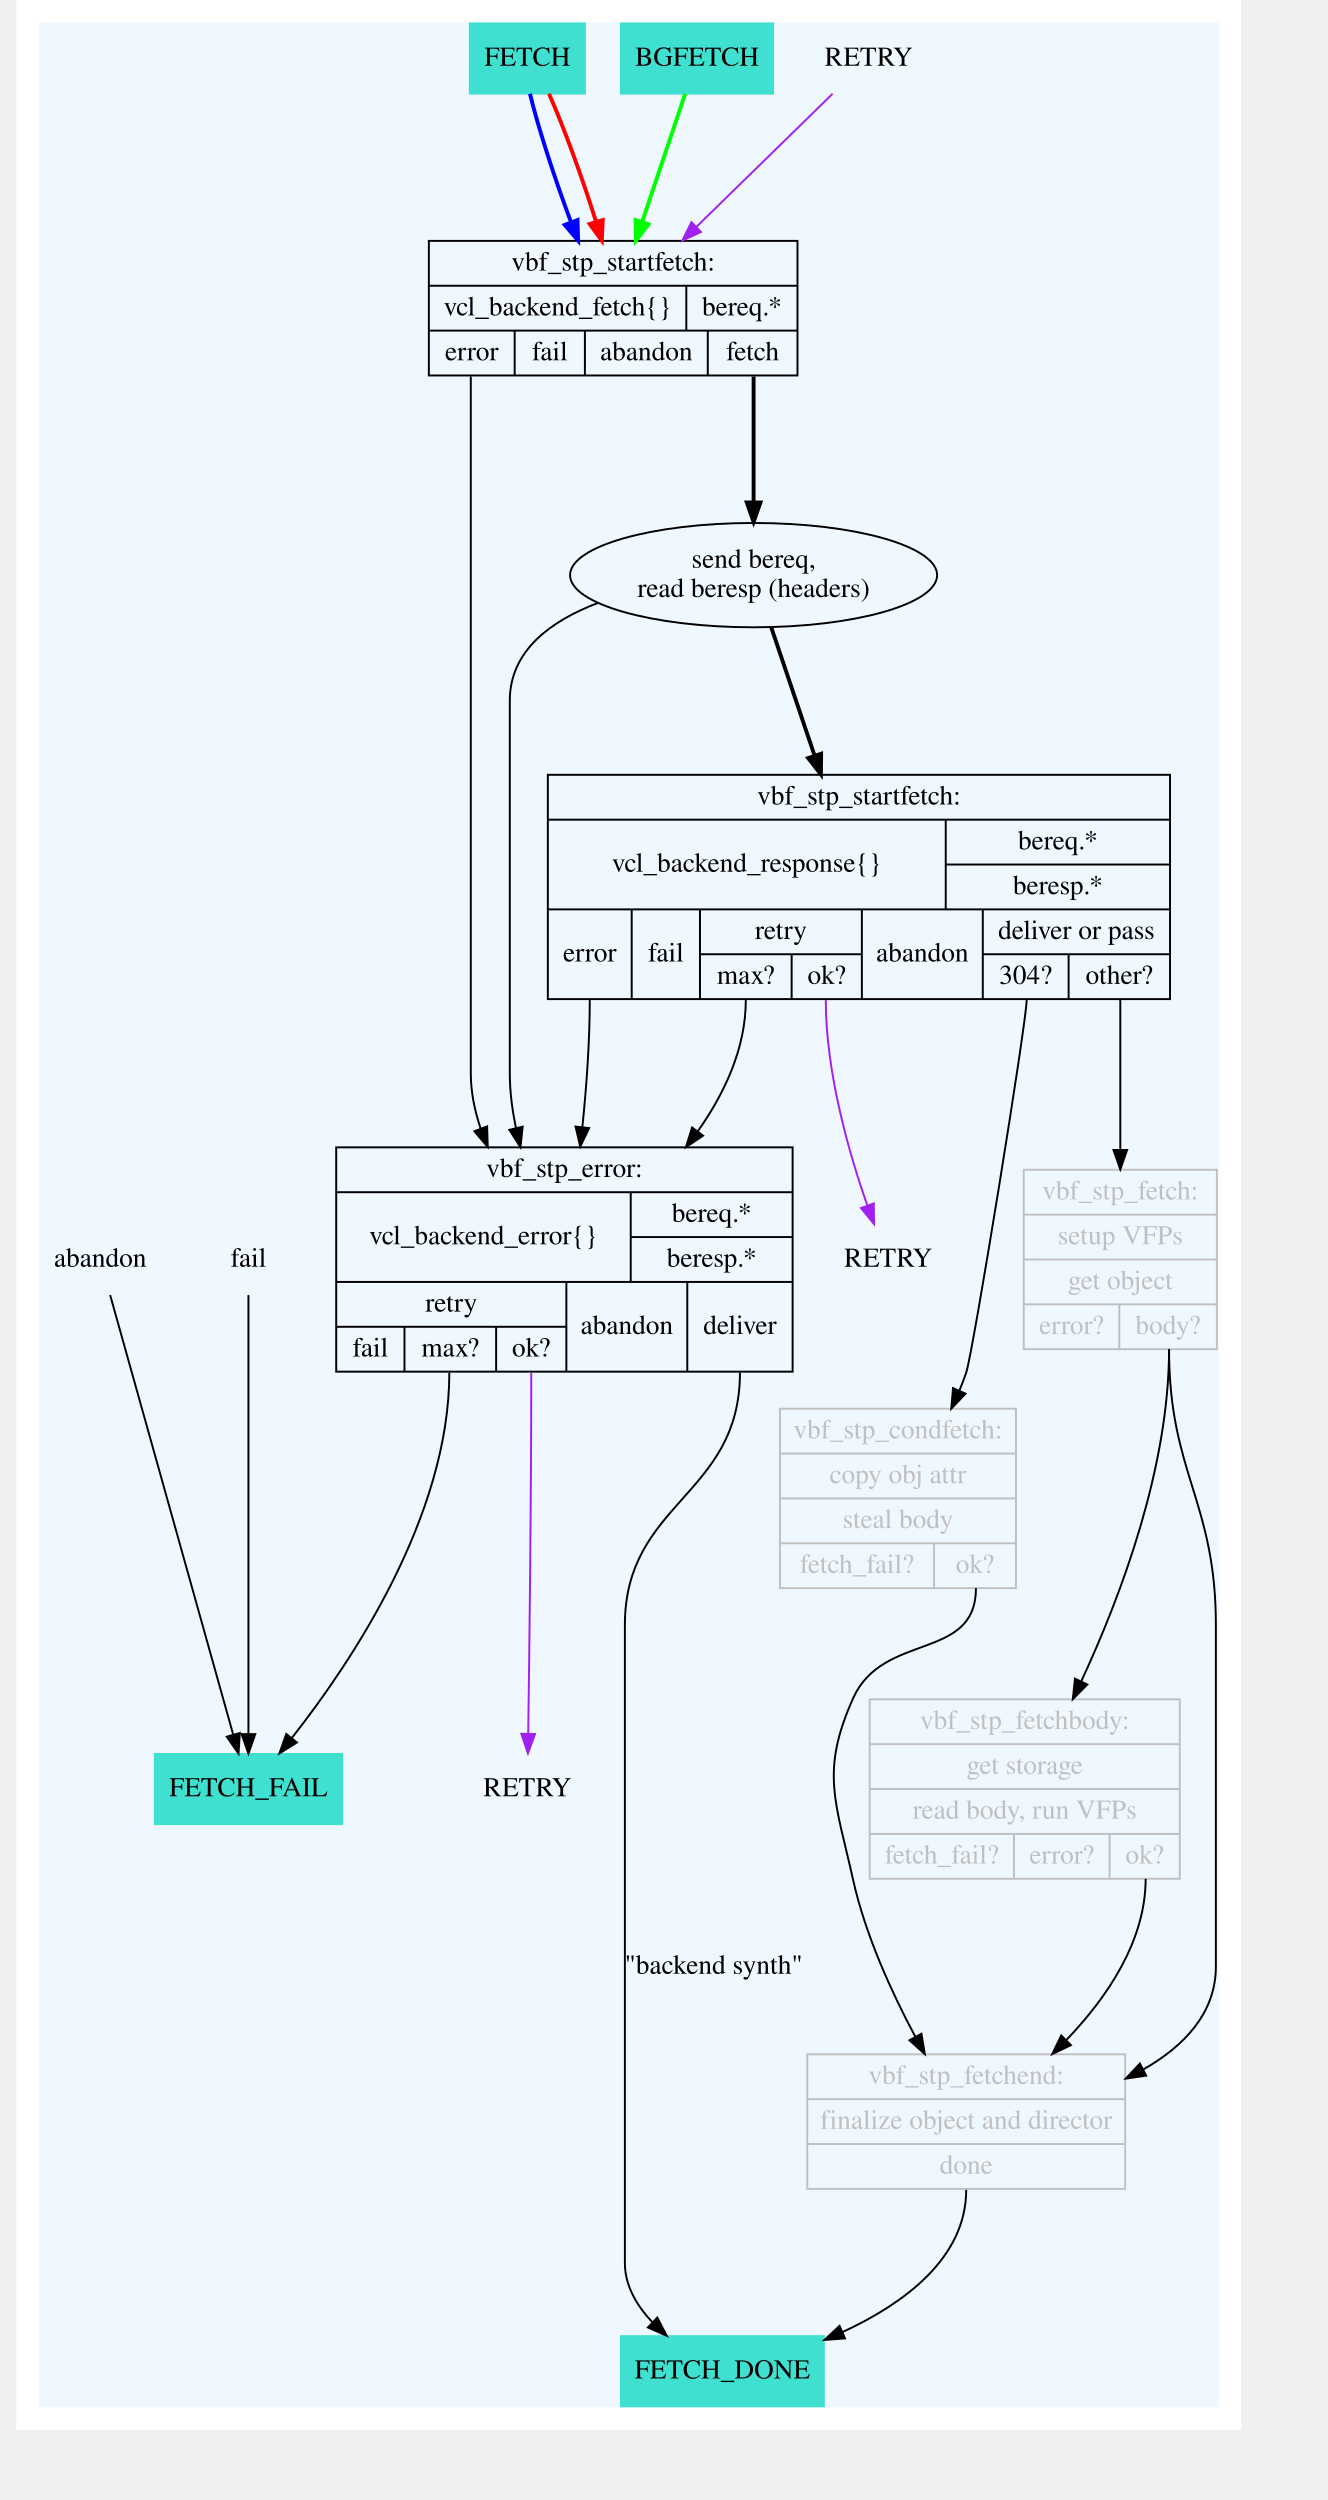
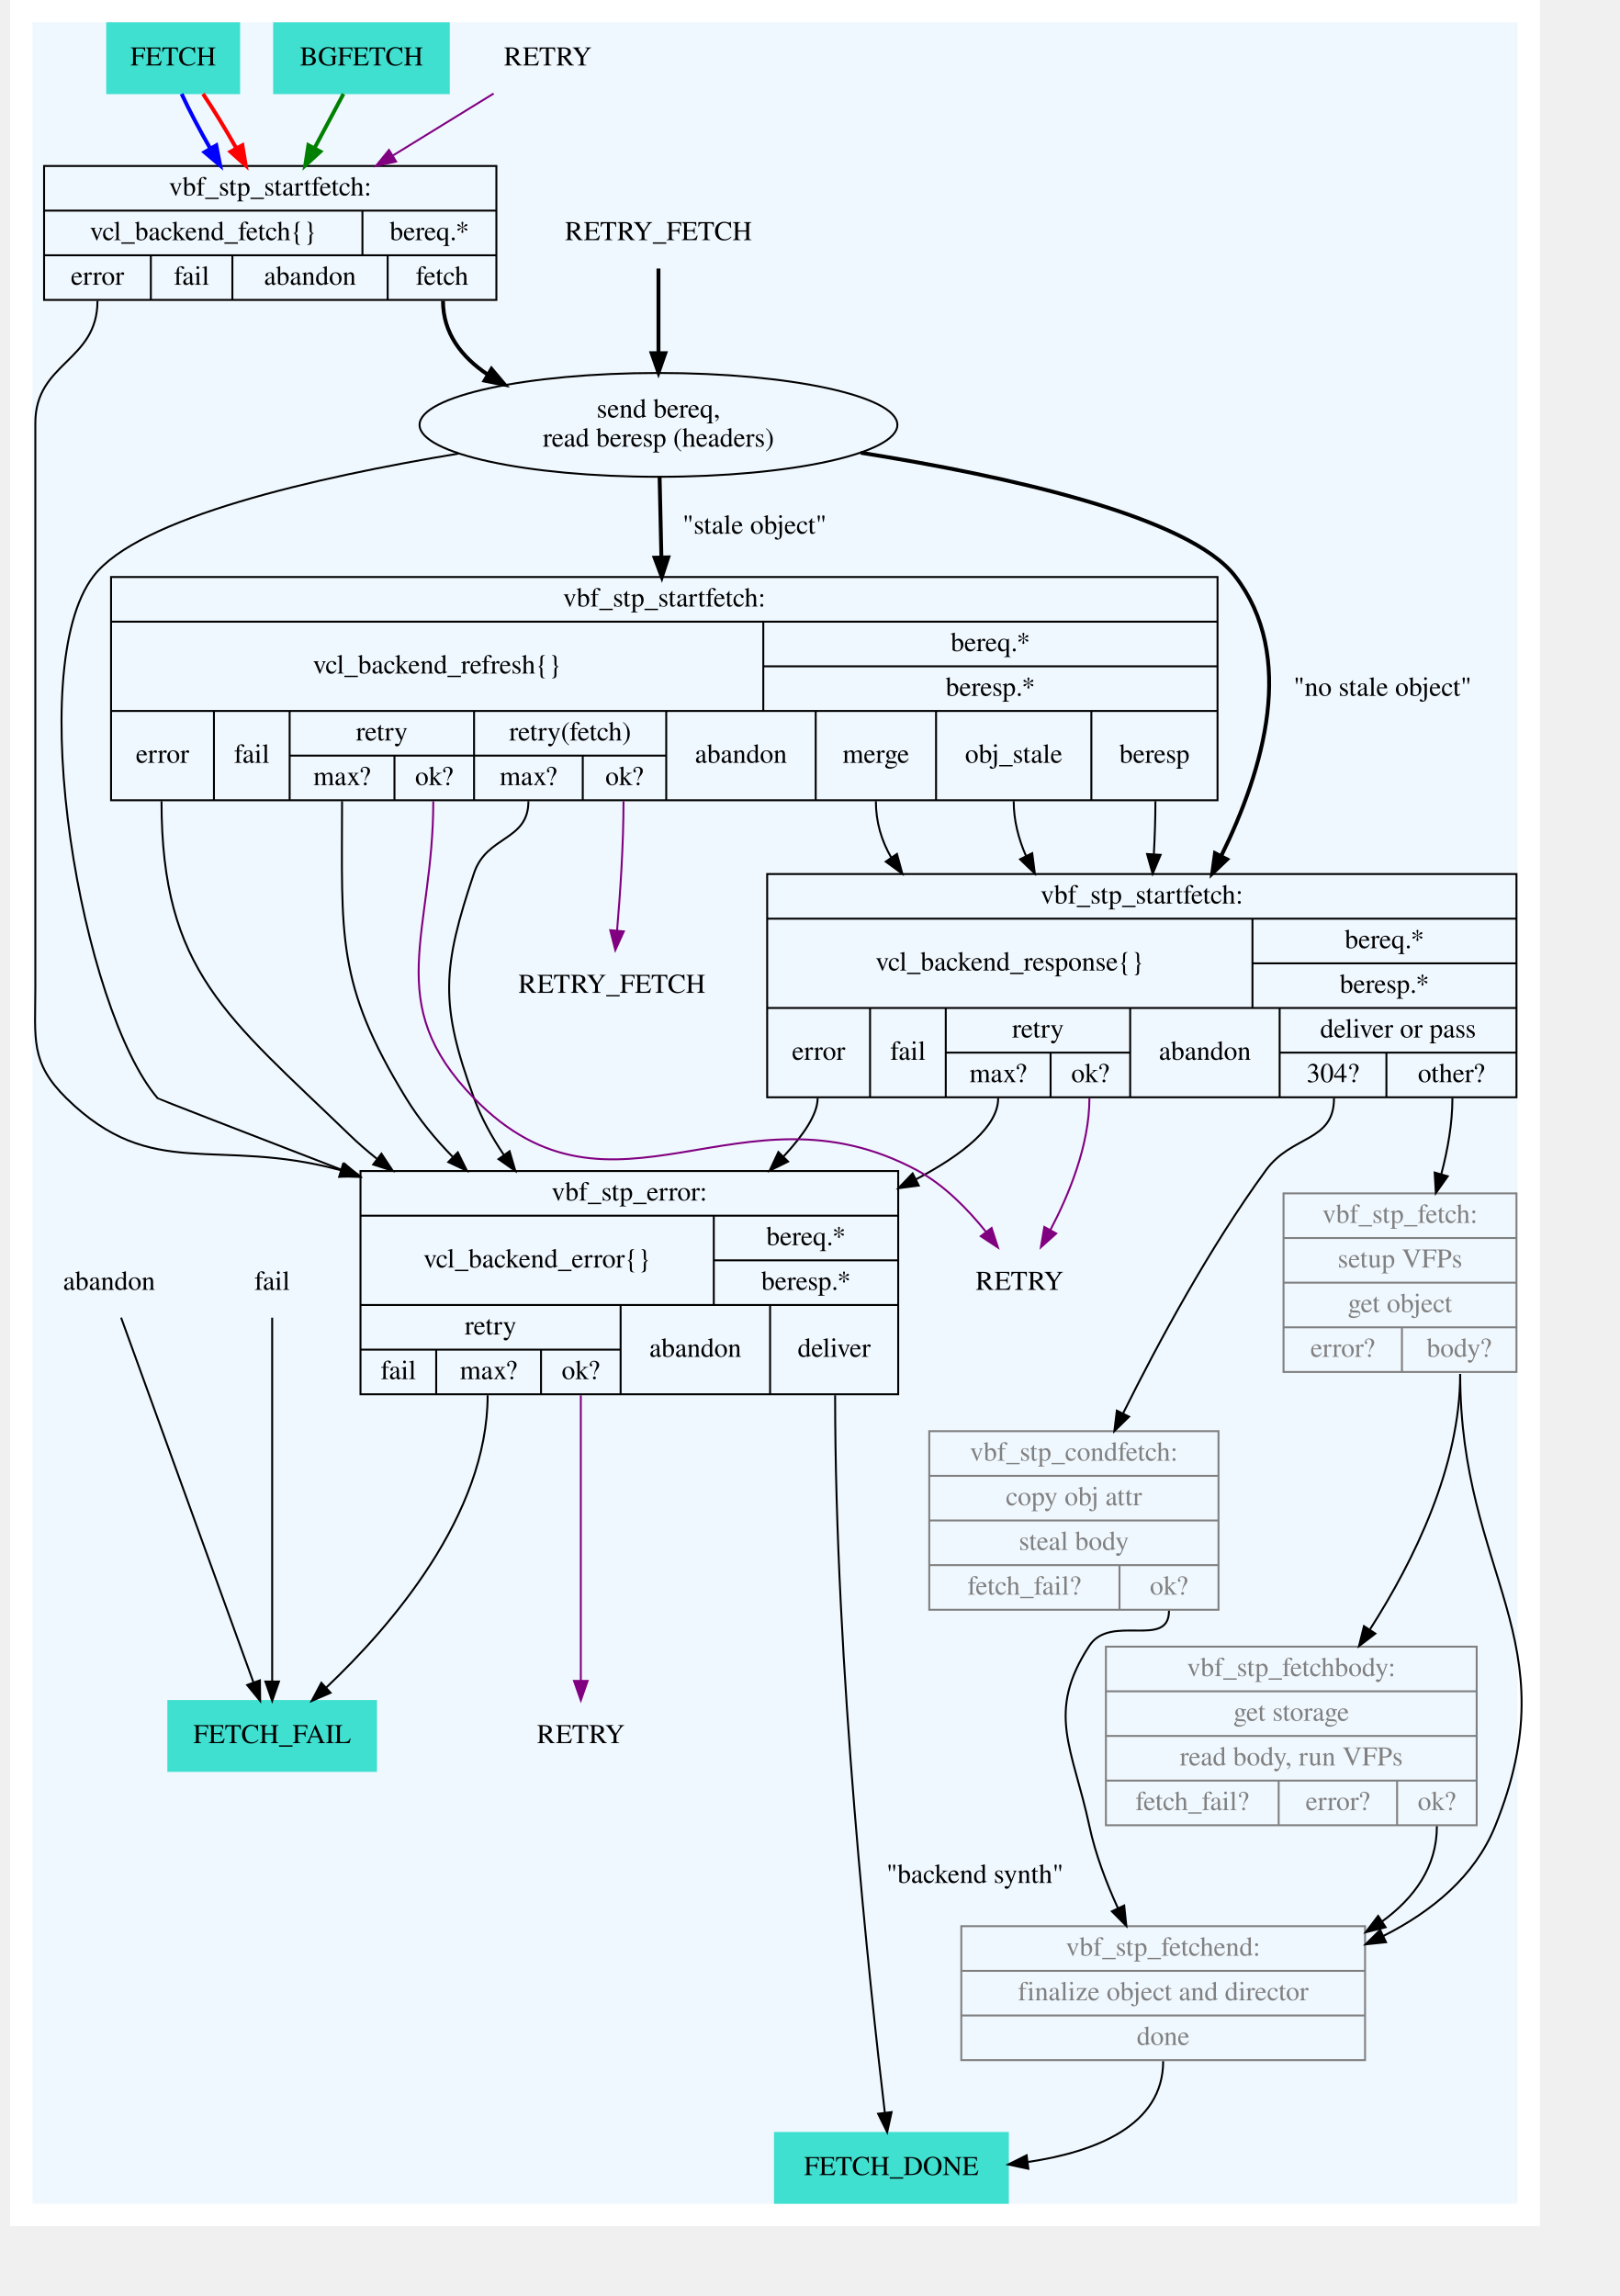
- <svg xmlns="http://www.w3.org/2000/svg" width="700pt" height="1318pt" viewBox="36.00 36.00 664.00 1281.74">
-   <g id="graph0" class="graph" transform="scale(1 1) rotate(0) translate(40 1277.74)">
-     <polygon fill="#ffffff" stroke="transparent" points="-4,4 -4,-1241.74 624,-1241.74 624,4 -4,4" />
+ <svg xmlns="http://www.w3.org/2000/svg" width="860pt" height="1219pt" viewBox="36.00 36.00 824.00 1182.74">
+   <g id="graph0" class="graph" transform="scale(1 1) rotate(0) translate(40 1178.74)">
+     <polygon fill="white" stroke="transparent" points="-4,4 -4,-1142.74 784,-1142.74 784,4 -4,4" />
    <g id="clust1" class="cluster">
-       <polygon fill="#f0f8ff" stroke="#f0f8ff" points="8,-8 8,-1229.74 612,-1229.74 612,-8 8,-8" />
+       <polygon fill="aliceblue" stroke="aliceblue" points="8,-8 8,-1130.74 772,-1130.74 772,-8 8,-8" />
    </g>
    <g id="node1" class="node">
-       <text text-anchor="middle" x="433" y="-1208.04" font-family="Times,serif" font-size="14.00" fill="#000000">RETRY</text>
+       <text text-anchor="middle" x="273" y="-1109.04" font-family="Times,serif" font-size="14.00">RETRY</text>
    </g>
    <g id="node4" class="node">
-       <polygon fill="none" stroke="#000000" points="207.5,-1049.24 207.5,-1118.24 396.5,-1118.24 396.5,-1049.24 207.5,-1049.24" />
-       <text text-anchor="middle" x="302" y="-1103.04" font-family="Times,serif" font-size="14.00" fill="#000000">vbf_stp_startfetch:</text>
-       <polyline fill="none" stroke="#000000" points="207.5,-1095.24 396.5,-1095.24 " />
-       <text text-anchor="middle" x="273.5" y="-1080.04" font-family="Times,serif" font-size="14.00" fill="#000000">vcl_backend_fetch{}</text>
-       <polyline fill="none" stroke="#000000" points="339.5,-1072.24 339.5,-1095.24 " />
-       <text text-anchor="middle" x="368" y="-1080.04" font-family="Times,serif" font-size="14.00" fill="#000000">bereq.*</text>
-       <polyline fill="none" stroke="#000000" points="207.5,-1072.24 396.5,-1072.24 " />
-       <text text-anchor="middle" x="229.5" y="-1057.04" font-family="Times,serif" font-size="14.00" fill="#000000">error</text>
-       <polyline fill="none" stroke="#000000" points="251.5,-1049.24 251.5,-1072.24 " />
-       <text text-anchor="middle" x="269.5" y="-1057.04" font-family="Times,serif" font-size="14.00" fill="#000000">fail</text>
-       <polyline fill="none" stroke="#000000" points="287.5,-1049.24 287.5,-1072.24 " />
-       <text text-anchor="middle" x="319" y="-1057.04" font-family="Times,serif" font-size="14.00" fill="#000000">abandon</text>
-       <polyline fill="none" stroke="#000000" points="350.5,-1049.24 350.5,-1072.24 " />
-       <text text-anchor="middle" x="373.5" y="-1057.04" font-family="Times,serif" font-size="14.00" fill="#000000">fetch</text>
+       <polygon fill="none" stroke="black" points="13.5,-988.24 13.5,-1057.24 246.5,-1057.24 246.5,-988.24 13.5,-988.24" />
+       <text text-anchor="middle" x="130" y="-1042.04" font-family="Times,serif" font-size="14.00">vbf_stp_startfetch:</text>
+       <polyline fill="none" stroke="black" points="13.5,-1034.24 246.5,-1034.24 " />
+       <text text-anchor="middle" x="95.5" y="-1019.04" font-family="Times,serif" font-size="14.00">vcl_backend_fetch{}</text>
+       <polyline fill="none" stroke="black" points="177.5,-1011.24 177.5,-1034.24 " />
+       <text text-anchor="middle" x="212" y="-1019.04" font-family="Times,serif" font-size="14.00">bereq.*</text>
+       <polyline fill="none" stroke="black" points="13.5,-1011.24 246.5,-1011.24 " />
+       <text text-anchor="middle" x="41" y="-996.04" font-family="Times,serif" font-size="14.00">error</text>
+       <polyline fill="none" stroke="black" points="68.5,-988.24 68.5,-1011.24 " />
+       <text text-anchor="middle" x="89.5" y="-996.04" font-family="Times,serif" font-size="14.00">fail</text>
+       <polyline fill="none" stroke="black" points="110.5,-988.24 110.5,-1011.24 " />
+       <text text-anchor="middle" x="150.5" y="-996.04" font-family="Times,serif" font-size="14.00">abandon</text>
+       <polyline fill="none" stroke="black" points="190.5,-988.24 190.5,-1011.24 " />
+       <text text-anchor="middle" x="218.5" y="-996.04" font-family="Times,serif" font-size="14.00">fetch</text>
    </g>
    <g id="edge4" class="edge">
-       <path fill="none" stroke="#a020f0" d="M414.509,-1193.672C396.421,-1175.998 368.223,-1148.447 344.583,-1125.348" />
-       <polygon fill="#a020f0" stroke="#a020f0" points="347.008,-1122.824 337.409,-1118.339 342.116,-1127.831 347.008,-1122.824" />
+       <path fill="none" stroke="purple" d="M245.09,-1094.56C230.28,-1085.45 211.44,-1073.86 193.31,-1062.7" />
+       <polygon fill="purple" stroke="purple" points="194.84,-1059.53 184.49,-1057.27 191.17,-1065.49 194.84,-1059.53" />
    </g>
    <g id="node2" class="node">
-       <polygon fill="#40e0d0" stroke="#40e0d0" points="384,-1229.74 306,-1229.74 306,-1193.74 384,-1193.74 384,-1229.74" />
-       <text text-anchor="middle" x="345" y="-1208.04" font-family="Times,serif" font-size="14.00" fill="#000000">BGFETCH</text>
+       <polygon fill="turquoise" stroke="turquoise" points="222,-1130.74 132,-1130.74 132,-1094.74 222,-1094.74 222,-1130.74" />
+       <text text-anchor="middle" x="177" y="-1109.04" font-family="Times,serif" font-size="14.00">BGFETCH</text>
    </g>
    <g id="edge1" class="edge">
-       <path fill="none" stroke="#00ff00" stroke-width="2" d="M338.93,-1193.672C333.223,-1176.684 324.451,-1150.57 316.887,-1128.056" />
-       <polygon fill="#00ff00" stroke="#00ff00" stroke-width="2" points="320.125,-1126.703 313.623,-1118.339 313.49,-1128.933 320.125,-1126.703" />
+       <path fill="none" stroke="green" stroke-width="2" d="M167.71,-1094.35C163.41,-1086.3 158.09,-1076.34 152.82,-1066.47" />
+       <polygon fill="green" stroke="green" stroke-width="2" points="155.82,-1064.65 148.02,-1057.48 149.65,-1067.95 155.82,-1064.65" />
    </g>
    <g id="node3" class="node">
-       <polygon fill="#40e0d0" stroke="#40e0d0" points="287.5,-1229.74 228.5,-1229.74 228.5,-1193.74 287.5,-1193.74 287.5,-1229.74" />
-       <text text-anchor="middle" x="258" y="-1208.04" font-family="Times,serif" font-size="14.00" fill="#000000">FETCH</text>
+       <polygon fill="turquoise" stroke="turquoise" points="114,-1130.74 46,-1130.74 46,-1094.74 114,-1094.74 114,-1130.74" />
+       <text text-anchor="middle" x="80" y="-1109.04" font-family="Times,serif" font-size="14.00">FETCH</text>
    </g>
    <g id="edge2" class="edge">
-       <path fill="none" stroke="#0000ff" stroke-width="2" d="M259.338,-1193.672C263.451,-1176.608 271.957,-1150.335 280.422,-1127.753" />
-       <polygon fill="#0000ff" stroke="#0000ff" stroke-width="2" points="283.72,-1128.929 284.034,-1118.339 277.184,-1126.421 283.72,-1128.929" />
+       <path fill="none" stroke="blue" stroke-width="2" d="M84.37,-1094.35C88.12,-1086.22 93.43,-1076.14 99.15,-1066.17" />
+       <polygon fill="blue" stroke="blue" stroke-width="2" points="102.2,-1067.88 104.24,-1057.48 96.16,-1064.34 102.2,-1067.88" />
    </g>
    <g id="edge3" class="edge">
-       <path fill="none" stroke="#ff0000" stroke-width="2" d="M269.084,-1193.672C276.668,-1176.684 286.174,-1150.57 293.224,-1128.056" />
-       <polygon fill="#ff0000" stroke="#ff0000" stroke-width="2" points="296.618,-1128.924 296.179,-1118.339 289.921,-1126.888 296.618,-1128.924" />
+       <path fill="none" stroke="red" stroke-width="2" d="M95.38,-1094.35C100.83,-1086.3 106.9,-1076.34 112.47,-1066.47" />
+       <polygon fill="red" stroke="red" stroke-width="2" points="115.66,-1067.93 117.41,-1057.48 109.53,-1064.56 115.66,-1067.93" />
    </g>
    <g id="node5" class="node">
-       <polygon fill="none" stroke="#000000" points="160,-538.5 160,-653.5 394,-653.5 394,-538.5 160,-538.5" />
-       <text text-anchor="middle" x="277" y="-638.3" font-family="Times,serif" font-size="14.00" fill="#000000">vbf_stp_error:</text>
-       <polyline fill="none" stroke="#000000" points="160,-630.5 394,-630.5 " />
-       <text text-anchor="middle" x="235.5" y="-603.8" font-family="Times,serif" font-size="14.00" fill="#000000">vcl_backend_error{}</text>
-       <polyline fill="none" stroke="#000000" points="311,-584.5 311,-630.5 " />
-       <text text-anchor="middle" x="352.5" y="-615.3" font-family="Times,serif" font-size="14.00" fill="#000000">bereq.*</text>
-       <polyline fill="none" stroke="#000000" points="311,-607.5 394,-607.5 " />
-       <text text-anchor="middle" x="352.5" y="-592.3" font-family="Times,serif" font-size="14.00" fill="#000000">beresp.*</text>
-       <polyline fill="none" stroke="#000000" points="160,-584.5 394,-584.5 " />
-       <text text-anchor="middle" x="219" y="-569.3" font-family="Times,serif" font-size="14.00" fill="#000000">retry</text>
-       <polyline fill="none" stroke="#000000" points="160,-561.5 278,-561.5 " />
-       <text text-anchor="middle" x="177.5" y="-546.3" font-family="Times,serif" font-size="14.00" fill="#000000">fail</text>
-       <polyline fill="none" stroke="#000000" points="195,-538.5 195,-561.5 " />
-       <text text-anchor="middle" x="218.5" y="-546.3" font-family="Times,serif" font-size="14.00" fill="#000000">max?</text>
-       <polyline fill="none" stroke="#000000" points="242,-538.5 242,-561.5 " />
-       <text text-anchor="middle" x="260" y="-546.3" font-family="Times,serif" font-size="14.00" fill="#000000">ok?</text>
-       <polyline fill="none" stroke="#000000" points="278,-538.5 278,-584.5 " />
-       <text text-anchor="middle" x="309" y="-557.8" font-family="Times,serif" font-size="14.00" fill="#000000">abandon</text>
-       <polyline fill="none" stroke="#000000" points="340,-538.5 340,-584.5 " />
-       <text text-anchor="middle" x="367" y="-557.8" font-family="Times,serif" font-size="14.00" fill="#000000">deliver</text>
+       <polygon fill="none" stroke="black" points="176.5,-424.5 176.5,-539.5 453.5,-539.5 453.5,-424.5 176.5,-424.5" />
+       <text text-anchor="middle" x="315" y="-524.3" font-family="Times,serif" font-size="14.00">vbf_stp_error:</text>
+       <polyline fill="none" stroke="black" points="176.5,-516.5 453.5,-516.5 " />
+       <text text-anchor="middle" x="267.5" y="-489.8" font-family="Times,serif" font-size="14.00">vcl_backend_error{}</text>
+       <polyline fill="none" stroke="black" points="358.5,-470.5 358.5,-516.5 " />
+       <text text-anchor="middle" x="406" y="-501.3" font-family="Times,serif" font-size="14.00">bereq.*</text>
+       <polyline fill="none" stroke="black" points="358.5,-493.5 453.5,-493.5 " />
+       <text text-anchor="middle" x="406" y="-478.3" font-family="Times,serif" font-size="14.00">beresp.*</text>
+       <polyline fill="none" stroke="black" points="176.5,-470.5 453.5,-470.5 " />
+       <text text-anchor="middle" x="243.5" y="-455.3" font-family="Times,serif" font-size="14.00">retry</text>
+       <polyline fill="none" stroke="black" points="176.5,-447.5 310.5,-447.5 " />
+       <text text-anchor="middle" x="196" y="-432.3" font-family="Times,serif" font-size="14.00">fail</text>
+       <polyline fill="none" stroke="black" points="215.5,-424.5 215.5,-447.5 " />
+       <text text-anchor="middle" x="242.5" y="-432.3" font-family="Times,serif" font-size="14.00">max?</text>
+       <polyline fill="none" stroke="black" points="269.5,-424.5 269.5,-447.5 " />
+       <text text-anchor="middle" x="290" y="-432.3" font-family="Times,serif" font-size="14.00">ok?</text>
+       <polyline fill="none" stroke="black" points="310.5,-424.5 310.5,-470.5 " />
+       <text text-anchor="middle" x="349" y="-443.8" font-family="Times,serif" font-size="14.00">abandon</text>
+       <polyline fill="none" stroke="black" points="387.5,-424.5 387.5,-470.5 " />
+       <text text-anchor="middle" x="420.5" y="-443.8" font-family="Times,serif" font-size="14.00">deliver</text>
    </g>
    <g id="edge5" class="edge">
-       <path fill="none" stroke="#000000" d="M229,-1048.74C229,-1032.073 229,-1027.907 229,-1011.24 229,-1011.24 229,-1011.24 229,-691.5 229,-681.928 230.949,-672.337 234.061,-663.122" />
-       <polygon fill="#000000" stroke="#000000" points="237.372,-664.262 237.692,-653.672 230.838,-661.751 237.372,-664.262" />
+       <path fill="none" stroke="black" d="M41,-987.74C41,-956.39 9,-956.22 9,-924.87 9,-924.87 9,-924.87 9,-634 9,-607.69 6.22,-595.43 25,-577 69.37,-533.46 101.76,-557.45 166.35,-539.91" />
+       <polygon fill="black" stroke="black" points="167.53,-543.21 176.12,-537.01 165.54,-536.5 167.53,-543.21" />
    </g>
    <g id="node6" class="node">
-       <ellipse fill="none" stroke="#000000" cx="374" cy="-946.87" rx="94.09" ry="26.741" />
-       <text text-anchor="middle" x="374" y="-950.67" font-family="Times,serif" font-size="14.00" fill="#000000">send bereq,</text>
-       <text text-anchor="middle" x="374" y="-935.67" font-family="Times,serif" font-size="14.00" fill="#000000">read beresp (headers)</text>
+       <ellipse fill="none" stroke="black" cx="330" cy="-923.87" rx="123.07" ry="26.74" />
+       <text text-anchor="middle" x="330" y="-927.67" font-family="Times,serif" font-size="14.00">send bereq,</text>
+       <text text-anchor="middle" x="330" y="-912.67" font-family="Times,serif" font-size="14.00">read beresp (headers)</text>
    </g>
    <g id="edge6" class="edge">
-       <path fill="none" stroke="#000000" stroke-width="2" d="M374,-1048.74C374,-1027.401 374,-1003.548 374,-984.29" />
-       <polygon fill="#000000" stroke="#000000" stroke-width="2" points="377.5,-984.11 374,-974.11 370.5,-984.11 377.5,-984.11" />
+       <path fill="none" stroke="black" stroke-width="2" d="M219,-987.74C219,-971.14 228.51,-958.87 241.97,-949.82" />
+       <polygon fill="black" stroke="black" stroke-width="2" points="243.98,-952.7 250.81,-944.59 240.42,-946.67 243.98,-952.7" />
+     </g>
+     <g id="node16" class="node">
+       <polygon fill="turquoise" stroke="turquoise" points="510,-44 390,-44 390,-8 510,-8 510,-44" />
+       <text text-anchor="middle" x="450" y="-22.3" font-family="Times,serif" font-size="14.00">FETCH_DONE</text>
+     </g>
+     <g id="edge30" class="edge">
+       <path fill="none" stroke="black" d="M421,-424C421,-284.85 438.94,-119 446.6,-54.53" />
+       <polygon fill="black" stroke="black" points="450.1,-54.73 447.82,-44.38 443.15,-53.89 450.1,-54.73" />
+       <text text-anchor="middle" x="493" y="-172.8" font-family="Times,serif" font-size="14.00">"backend synth"</text>
+     </g>
+     <g id="node18" class="node">
+       <polygon fill="turquoise" stroke="turquoise" points="184.5,-266.5 77.5,-266.5 77.5,-230.5 184.5,-230.5 184.5,-266.5" />
+       <text text-anchor="middle" x="131" y="-244.8" font-family="Times,serif" font-size="14.00">FETCH_FAIL</text>
+     </g>
+     <g id="edge32" class="edge">
+       <path fill="none" stroke="black" d="M242,-424C242,-362.17 191.78,-304.57 158.9,-273.48" />
+       <polygon fill="black" stroke="black" points="161.08,-270.73 151.36,-266.53 156.34,-275.88 161.08,-270.73" />
+     </g>
+     <g id="node19" class="node">
+       <text text-anchor="middle" x="290" y="-244.8" font-family="Times,serif" font-size="14.00">RETRY</text>
+     </g>
+     <g id="edge31" class="edge">
+       <path fill="none" stroke="purple" d="M290,-424C290,-372.06 290,-311.42 290,-277.04" />
+       <polygon fill="purple" stroke="purple" points="293.5,-276.84 290,-266.84 286.5,-276.84 293.5,-276.84" />
+     </g>
+     <g id="edge9" class="edge">
+       <path fill="none" stroke="black" d="M227.12,-909.1C153.03,-896.83 62.2,-876.12 39,-846 2.25,-798.28 32.88,-622.79 72,-577 72.25,-576.71 116.31,-559.63 166.85,-540.12" />
+       <polygon fill="black" stroke="black" points="168.28,-543.31 176.35,-536.45 165.76,-536.78 168.28,-543.31" />
+     </g>
+     <g id="node8" class="node">
+       <polygon fill="none" stroke="black" points="386,-577.5 386,-692.5 772,-692.5 772,-577.5 386,-577.5" />
+       <text text-anchor="middle" x="579" y="-677.3" font-family="Times,serif" font-size="14.00">vbf_stp_startfetch:</text>
+       <polyline fill="none" stroke="black" points="386,-669.5 772,-669.5 " />
+       <text text-anchor="middle" x="511" y="-642.8" font-family="Times,serif" font-size="14.00">vcl_backend_response{}</text>
+       <polyline fill="none" stroke="black" points="636,-623.5 636,-669.5 " />
+       <text text-anchor="middle" x="704" y="-654.3" font-family="Times,serif" font-size="14.00">bereq.*</text>
+       <polyline fill="none" stroke="black" points="636,-646.5 772,-646.5 " />
+       <text text-anchor="middle" x="704" y="-631.3" font-family="Times,serif" font-size="14.00">beresp.*</text>
+       <polyline fill="none" stroke="black" points="386,-623.5 772,-623.5 " />
+       <text text-anchor="middle" x="412.5" y="-596.8" font-family="Times,serif" font-size="14.00">error</text>
+       <polyline fill="none" stroke="black" points="439,-577.5 439,-623.5 " />
+       <text text-anchor="middle" x="458.5" y="-596.8" font-family="Times,serif" font-size="14.00">fail</text>
+       <polyline fill="none" stroke="black" points="478,-577.5 478,-623.5 " />
+       <text text-anchor="middle" x="525.5" y="-608.3" font-family="Times,serif" font-size="14.00">retry</text>
+       <polyline fill="none" stroke="black" points="478,-600.5 573,-600.5 " />
+       <text text-anchor="middle" x="505" y="-585.3" font-family="Times,serif" font-size="14.00">max?</text>
+       <polyline fill="none" stroke="black" points="532,-577.5 532,-600.5 " />
+       <text text-anchor="middle" x="552.5" y="-585.3" font-family="Times,serif" font-size="14.00">ok?</text>
+       <polyline fill="none" stroke="black" points="573,-577.5 573,-623.5 " />
+       <text text-anchor="middle" x="611.5" y="-596.8" font-family="Times,serif" font-size="14.00">abandon</text>
+       <polyline fill="none" stroke="black" points="650,-577.5 650,-623.5 " />
+       <text text-anchor="middle" x="711" y="-608.3" font-family="Times,serif" font-size="14.00">deliver or pass</text>
+       <polyline fill="none" stroke="black" points="650,-600.5 772,-600.5 " />
+       <text text-anchor="middle" x="677.5" y="-585.3" font-family="Times,serif" font-size="14.00">304?</text>
+       <polyline fill="none" stroke="black" points="705,-577.5 705,-600.5 " />
+       <text text-anchor="middle" x="738.5" y="-585.3" font-family="Times,serif" font-size="14.00">other?</text>
+     </g>
+     <g id="edge8" class="edge">
+       <path fill="none" stroke="black" stroke-width="2" d="M434.2,-909.52C509.95,-897.42 603.2,-876.75 627,-846 658.81,-804.91 641.95,-746.58 619.89,-701.81" />
+       <polygon fill="black" stroke="black" stroke-width="2" points="622.93,-700.07 615.27,-692.76 616.7,-703.26 622.93,-700.07" />
+       <text text-anchor="middle" x="703" y="-784.3" font-family="Times,serif" font-size="14.00">"no stale object"</text>
+     </g>
+     <g id="node9" class="node">
+       <polygon fill="none" stroke="black" points="48,-730.5 48,-845.5 618,-845.5 618,-730.5 48,-730.5" />
+       <text text-anchor="middle" x="333" y="-830.3" font-family="Times,serif" font-size="14.00">vbf_stp_startfetch:</text>
+       <polyline fill="none" stroke="black" points="48,-822.5 618,-822.5 " />
+       <text text-anchor="middle" x="216" y="-795.8" font-family="Times,serif" font-size="14.00">vcl_backend_refresh{}</text>
+       <polyline fill="none" stroke="black" points="384,-776.5 384,-822.5 " />
+       <text text-anchor="middle" x="501" y="-807.3" font-family="Times,serif" font-size="14.00">bereq.*</text>
+       <polyline fill="none" stroke="black" points="384,-799.5 618,-799.5 " />
+       <text text-anchor="middle" x="501" y="-784.3" font-family="Times,serif" font-size="14.00">beresp.*</text>
+       <polyline fill="none" stroke="black" points="48,-776.5 618,-776.5 " />
+       <text text-anchor="middle" x="74.5" y="-749.8" font-family="Times,serif" font-size="14.00">error</text>
+       <polyline fill="none" stroke="black" points="101,-730.5 101,-776.5 " />
+       <text text-anchor="middle" x="120.5" y="-749.8" font-family="Times,serif" font-size="14.00">fail</text>
+       <polyline fill="none" stroke="black" points="140,-730.5 140,-776.5 " />
+       <text text-anchor="middle" x="187.5" y="-761.3" font-family="Times,serif" font-size="14.00">retry</text>
+       <polyline fill="none" stroke="black" points="140,-753.5 235,-753.5 " />
+       <text text-anchor="middle" x="167" y="-738.3" font-family="Times,serif" font-size="14.00">max?</text>
+       <polyline fill="none" stroke="black" points="194,-730.5 194,-753.5 " />
+       <text text-anchor="middle" x="214.5" y="-738.3" font-family="Times,serif" font-size="14.00">ok?</text>
+       <polyline fill="none" stroke="black" points="235,-730.5 235,-776.5 " />
+       <text text-anchor="middle" x="284.5" y="-761.3" font-family="Times,serif" font-size="14.00">retry(fetch)</text>
+       <polyline fill="none" stroke="black" points="235,-753.5 334,-753.5 " />
+       <text text-anchor="middle" x="263" y="-738.3" font-family="Times,serif" font-size="14.00">max?</text>
+       <polyline fill="none" stroke="black" points="291,-730.5 291,-753.5 " />
+       <text text-anchor="middle" x="312.5" y="-738.3" font-family="Times,serif" font-size="14.00">ok?</text>
+       <polyline fill="none" stroke="black" points="334,-730.5 334,-776.5 " />
+       <text text-anchor="middle" x="372.5" y="-749.8" font-family="Times,serif" font-size="14.00">abandon</text>
+       <polyline fill="none" stroke="black" points="411,-730.5 411,-776.5 " />
+       <text text-anchor="middle" x="442" y="-749.8" font-family="Times,serif" font-size="14.00">merge</text>
+       <polyline fill="none" stroke="black" points="473,-730.5 473,-776.5 " />
+       <text text-anchor="middle" x="513" y="-749.8" font-family="Times,serif" font-size="14.00">obj_stale</text>
+       <polyline fill="none" stroke="black" points="553,-730.5 553,-776.5 " />
+       <text text-anchor="middle" x="585.5" y="-749.8" font-family="Times,serif" font-size="14.00">beresp</text>
+     </g>
+     <g id="edge10" class="edge">
+       <path fill="none" stroke="black" stroke-width="2" d="M330.59,-896.74C330.85,-884.87 331.18,-870.23 331.51,-855.61" />
+       <polygon fill="black" stroke="black" stroke-width="2" points="335.01,-855.61 331.73,-845.53 328.01,-855.45 335.01,-855.61" />
+       <text text-anchor="middle" x="379.5" y="-867.8" font-family="Times,serif" font-size="14.00">"stale object"</text>
+     </g>
+     <g id="node7" class="node">
+       <text text-anchor="middle" x="330" y="-1019.04" font-family="Times,serif" font-size="14.00">RETRY_FETCH</text>
+     </g>
+     <g id="edge7" class="edge">
+       <path fill="none" stroke="black" stroke-width="2" d="M330,-1004.42C330,-992.42 330,-976.01 330,-961.2" />
+       <polygon fill="black" stroke="black" stroke-width="2" points="333.5,-960.79 330,-950.79 326.5,-960.79 333.5,-960.79" />
+     </g>
+     <g id="edge19" class="edge">
+       <path fill="none" stroke="black" d="M412,-577C412,-568.87 404.89,-558.25 394.52,-547.09" />
+       <polygon fill="black" stroke="black" points="396.77,-544.39 387.27,-539.7 391.77,-549.29 396.77,-544.39" />
+     </g>
+     <g id="edge21" class="edge">
+       <path fill="none" stroke="black" d="M505,-577C505,-562.6 487.24,-548.21 462.58,-535.19" />
+       <polygon fill="black" stroke="black" points="464.09,-532.03 453.58,-530.64 460.93,-538.27 464.09,-532.03" />
+     </g>
+     <g id="node10" class="node">
+       <text text-anchor="middle" x="516" y="-478.3" font-family="Times,serif" font-size="14.00">RETRY</text>
+     </g>
+     <g id="edge20" class="edge">
+       <path fill="none" stroke="purple" d="M552,-577C552,-552.89 541.55,-527.47 531.9,-509.15" />
+       <polygon fill="purple" stroke="purple" points="534.89,-507.33 527,-500.26 528.77,-510.71 534.89,-507.33" />
+     </g>
+     <g id="node12" class="node">
+       <polygon fill="none" stroke="grey" points="469.5,-313.5 469.5,-405.5 618.5,-405.5 618.5,-313.5 469.5,-313.5" />
+       <text text-anchor="middle" x="544" y="-390.3" font-family="Times,serif" font-size="14.00" fill="grey">vbf_stp_condfetch:</text>
+       <polyline fill="none" stroke="grey" points="469.5,-382.5 618.5,-382.5 " />
+       <text text-anchor="middle" x="544" y="-367.3" font-family="Times,serif" font-size="14.00" fill="grey">copy obj attr</text>
+       <polyline fill="none" stroke="grey" points="469.5,-359.5 618.5,-359.5 " />
+       <text text-anchor="middle" x="544" y="-344.3" font-family="Times,serif" font-size="14.00" fill="grey">steal body</text>
+       <polyline fill="none" stroke="grey" points="469.5,-336.5 618.5,-336.5 " />
+       <text text-anchor="middle" x="518.5" y="-321.3" font-family="Times,serif" font-size="14.00" fill="grey">fetch_fail?</text>
+       <polyline fill="none" stroke="grey" points="567.5,-313.5 567.5,-336.5 " />
+       <text text-anchor="middle" x="593" y="-321.3" font-family="Times,serif" font-size="14.00" fill="grey">ok?</text>
+     </g>
+     <g id="edge22" class="edge">
+       <path fill="none" stroke="black" d="M678,-577C678,-554.36 656.35,-558.28 643,-540 614.07,-500.39 587.6,-451.41 569.32,-414.62" />
+       <polygon fill="black" stroke="black" points="572.41,-412.97 564.85,-405.54 566.13,-416.06 572.41,-412.97" />
    </g>
    <g id="node13" class="node">
-       <polygon fill="#40e0d0" stroke="#40e0d0" points="410,-44 306,-44 306,-8 410,-8 410,-44" />
-       <text text-anchor="middle" x="358" y="-22.3" font-family="Times,serif" font-size="14.00" fill="#000000">FETCH_DONE</text>
-     </g>
-     <g id="edge20" class="edge">
-       <path fill="none" stroke="#000000" d="M367,-538C367,-474.752 308,-471.748 308,-408.5 308,-408.5 308,-408.5 308,-81.5 308,-69.864 314.141,-59.568 322.119,-51.101" />
-       <polygon fill="#000000" stroke="#000000" points="324.622,-53.551 329.495,-44.143 319.819,-48.459 324.622,-53.551" />
-       <text text-anchor="middle" x="353.5" y="-229.8" font-family="Times,serif" font-size="14.00" fill="#000000">"backend synth"</text>
+       <polygon fill="none" stroke="grey" points="652,-436 652,-528 772,-528 772,-436 652,-436" />
+       <text text-anchor="middle" x="712" y="-512.8" font-family="Times,serif" font-size="14.00" fill="grey">vbf_stp_fetch:</text>
+       <polyline fill="none" stroke="grey" points="652,-505 772,-505 " />
+       <text text-anchor="middle" x="712" y="-489.8" font-family="Times,serif" font-size="14.00" fill="grey">setup VFPs</text>
+       <polyline fill="none" stroke="grey" points="652,-482 772,-482 " />
+       <text text-anchor="middle" x="712" y="-466.8" font-family="Times,serif" font-size="14.00" fill="grey">get object</text>
+       <polyline fill="none" stroke="grey" points="652,-459 772,-459 " />
+       <text text-anchor="middle" x="682.5" y="-443.8" font-family="Times,serif" font-size="14.00" fill="grey">error?</text>
+       <polyline fill="none" stroke="grey" points="713,-436 713,-459 " />
+       <text text-anchor="middle" x="742.5" y="-443.8" font-family="Times,serif" font-size="14.00" fill="grey">body?</text>
+     </g>
+     <g id="edge23" class="edge">
+       <path fill="none" stroke="black" d="M739,-577C739,-564.14 736.64,-550.66 733.31,-538.05" />
+       <polygon fill="black" stroke="black" points="736.59,-536.8 730.46,-528.16 729.86,-538.73 736.59,-536.8" />
+     </g>
+     <g id="edge11" class="edge">
+       <path fill="none" stroke="black" d="M74,-730C74,-642.24 107.92,-619.02 171,-558 175.35,-553.79 179.98,-549.77 184.82,-545.92" />
+       <polygon fill="black" stroke="black" points="187.28,-548.44 193.13,-539.61 183.05,-542.86 187.28,-548.44" />
+     </g>
+     <g id="edge14" class="edge">
+       <path fill="none" stroke="black" d="M263,-730C263,-709.38 241.56,-712.55 235,-693 218.59,-644.13 217.2,-625.38 235,-577 238.74,-566.84 244.12,-557.02 250.35,-547.82" />
+       <polygon fill="black" stroke="black" points="253.3,-549.71 256.28,-539.54 247.61,-545.63 253.3,-549.71" />
+     </g>
+     <g id="edge15" class="edge">
+       <path fill="none" stroke="black" d="M167,-730C167,-660.44 163.7,-636.34 200,-577 206.58,-566.24 214.85,-556.16 223.92,-546.89" />
+       <polygon fill="black" stroke="black" points="226.64,-549.13 231.34,-539.63 221.74,-544.12 226.64,-549.13" />
+     </g>
+     <g id="edge16" class="edge">
+       <path fill="none" stroke="black" d="M442,-730C442,-719.18 444.94,-709.52 449.96,-700.9" />
+       <polygon fill="black" stroke="black" points="452.86,-702.85 455.64,-692.63 447.09,-698.89 452.86,-702.85" />
+     </g>
+     <g id="edge17" class="edge">
+       <path fill="none" stroke="black" d="M586,-730C586,-721.2 585.69,-711.95 585.2,-702.83" />
+       <polygon fill="black" stroke="black" points="588.68,-702.39 584.58,-692.62 581.7,-702.81 588.68,-702.39" />
+     </g>
+     <g id="edge18" class="edge">
+       <path fill="none" stroke="black" d="M513,-730C513,-720.23 515.42,-710.76 519.32,-701.83" />
+       <polygon fill="black" stroke="black" points="522.54,-703.24 523.9,-692.73 516.28,-700.09 522.54,-703.24" />
+     </g>
+     <g id="edge12" class="edge">
+       <path fill="none" stroke="purple" d="M214,-730C214,-661.36 187.06,-626.12 235,-577 306.7,-503.53 372.48,-588.43 463,-540 477.09,-532.46 489.48,-519.72 498.72,-508.19" />
+       <polygon fill="purple" stroke="purple" points="501.61,-510.18 504.88,-500.1 496.04,-505.94 501.61,-510.18" />
+     </g>
+     <g id="node11" class="node">
+       <text text-anchor="middle" x="306" y="-631.3" font-family="Times,serif" font-size="14.00">RETRY_FETCH</text>
+     </g>
+     <g id="edge13" class="edge">
+       <path fill="none" stroke="purple" d="M312,-730C312,-707.58 310.28,-682.22 308.68,-663.49" />
+       <polygon fill="purple" stroke="purple" points="312.15,-662.95 307.77,-653.3 305.17,-663.58 312.15,-662.95" />
    </g>
    <g id="node15" class="node">
-       <polygon fill="#40e0d0" stroke="#40e0d0" points="163,-342.5 67,-342.5 67,-306.5 163,-306.5 163,-342.5" />
-       <text text-anchor="middle" x="115" y="-320.8" font-family="Times,serif" font-size="14.00" fill="#000000">FETCH_FAIL</text>
-     </g>
-     <g id="edge22" class="edge">
-       <path fill="none" stroke="#000000" d="M218,-538C218,-464.349 167.662,-389.333 137.367,-350.856" />
-       <polygon fill="#000000" stroke="#000000" points="139.861,-348.371 130.868,-342.769 134.404,-352.756 139.861,-348.371" />
-     </g>
-     <g id="node16" class="node">
-       <text text-anchor="middle" x="258" y="-320.8" font-family="Times,serif" font-size="14.00" fill="#000000">RETRY</text>
-     </g>
-     <g id="edge21" class="edge">
-       <path fill="none" stroke="#a020f0" d="M260,-538C260,-471.648 259.022,-393.701 258.434,-352.815" />
-       <polygon fill="#a020f0" stroke="#a020f0" points="261.933,-352.725 258.287,-342.777 254.934,-352.828 261.933,-352.725" />
-     </g>
-     <g id="edge8" class="edge">
-       <path fill="none" stroke="#000000" d="M294.128,-932.588C269.63,-923.27 249,-907.886 249,-882.5 249,-882.5 249,-882.5 249,-691.5 249,-682.301 250.211,-672.797 252.13,-663.514" />
-       <polygon fill="#000000" stroke="#000000" points="255.59,-664.087 254.465,-653.552 248.775,-662.489 255.59,-664.087" />
-     </g>
-     <g id="node7" class="node">
-       <polygon fill="none" stroke="#000000" points="268.5,-729.5 268.5,-844.5 587.5,-844.5 587.5,-729.5 268.5,-729.5" />
-       <text text-anchor="middle" x="428" y="-829.3" font-family="Times,serif" font-size="14.00" fill="#000000">vbf_stp_startfetch:</text>
-       <polyline fill="none" stroke="#000000" points="268.5,-821.5 587.5,-821.5 " />
-       <text text-anchor="middle" x="370.5" y="-794.8" font-family="Times,serif" font-size="14.00" fill="#000000">vcl_backend_response{}</text>
-       <polyline fill="none" stroke="#000000" points="472.5,-775.5 472.5,-821.5 " />
-       <text text-anchor="middle" x="530" y="-806.3" font-family="Times,serif" font-size="14.00" fill="#000000">bereq.*</text>
-       <polyline fill="none" stroke="#000000" points="472.5,-798.5 587.5,-798.5 " />
-       <text text-anchor="middle" x="530" y="-783.3" font-family="Times,serif" font-size="14.00" fill="#000000">beresp.*</text>
-       <polyline fill="none" stroke="#000000" points="268.5,-775.5 587.5,-775.5 " />
-       <text text-anchor="middle" x="290" y="-748.8" font-family="Times,serif" font-size="14.00" fill="#000000">error</text>
-       <polyline fill="none" stroke="#000000" points="311.5,-729.5 311.5,-775.5 " />
-       <text text-anchor="middle" x="329" y="-748.8" font-family="Times,serif" font-size="14.00" fill="#000000">fail</text>
-       <polyline fill="none" stroke="#000000" points="346.5,-729.5 346.5,-775.5 " />
-       <text text-anchor="middle" x="388" y="-760.3" font-family="Times,serif" font-size="14.00" fill="#000000">retry</text>
-       <polyline fill="none" stroke="#000000" points="346.5,-752.5 429.5,-752.5 " />
-       <text text-anchor="middle" x="370" y="-737.3" font-family="Times,serif" font-size="14.00" fill="#000000">max?</text>
-       <polyline fill="none" stroke="#000000" points="393.5,-729.5 393.5,-752.5 " />
-       <text text-anchor="middle" x="411.5" y="-737.3" font-family="Times,serif" font-size="14.00" fill="#000000">ok?</text>
-       <polyline fill="none" stroke="#000000" points="429.5,-729.5 429.5,-775.5 " />
-       <text text-anchor="middle" x="460.5" y="-748.8" font-family="Times,serif" font-size="14.00" fill="#000000">abandon</text>
-       <polyline fill="none" stroke="#000000" points="491.5,-729.5 491.5,-775.5 " />
-       <text text-anchor="middle" x="539.5" y="-760.3" font-family="Times,serif" font-size="14.00" fill="#000000">deliver or pass</text>
-       <polyline fill="none" stroke="#000000" points="491.5,-752.5 587.5,-752.5 " />
-       <text text-anchor="middle" x="513.5" y="-737.3" font-family="Times,serif" font-size="14.00" fill="#000000">304?</text>
-       <polyline fill="none" stroke="#000000" points="535.5,-729.5 535.5,-752.5 " />
-       <text text-anchor="middle" x="561.5" y="-737.3" font-family="Times,serif" font-size="14.00" fill="#000000">other?</text>
-     </g>
-     <g id="edge7" class="edge">
-       <path fill="none" stroke="#000000" stroke-width="2" d="M383.038,-920.111C389.134,-902.064 397.465,-877.399 405.301,-854.203" />
-       <polygon fill="#000000" stroke="#000000" stroke-width="2" points="408.62,-855.314 408.504,-844.719 401.988,-853.073 408.62,-855.314" />
-     </g>
-     <g id="edge9" class="edge">
-       <path fill="none" stroke="#000000" d="M290,-729C290,-707.766 288.338,-684.716 286.203,-663.861" />
-       <polygon fill="#000000" stroke="#000000" points="289.672,-663.386 285.122,-653.818 282.713,-664.135 289.672,-663.386" />
-     </g>
-     <g id="edge11" class="edge">
-       <path fill="none" stroke="#000000" d="M370,-729C370,-704.608 359.364,-681.503 345.287,-661.605" />
-       <polygon fill="#000000" stroke="#000000" points="348.076,-659.49 339.291,-653.568 342.465,-663.676 348.076,-659.49" />
-     </g>
-     <g id="node8" class="node">
-       <text text-anchor="middle" x="443" y="-592.3" font-family="Times,serif" font-size="14.00" fill="#000000">RETRY</text>
-     </g>
-     <g id="edge10" class="edge">
-       <path fill="none" stroke="#a020f0" d="M411,-729C411,-691.726 423.028,-650.165 432.335,-623.584" />
-       <polygon fill="#a020f0" stroke="#a020f0" points="435.63,-624.765 435.739,-614.17 429.047,-622.385 435.63,-624.765" />
-     </g>
-     <g id="node9" class="node">
-       <polygon fill="none" stroke="#c0c0c0" points="387.5,-427.5 387.5,-519.5 508.5,-519.5 508.5,-427.5 387.5,-427.5" />
-       <text text-anchor="middle" x="448" y="-504.3" font-family="Times,serif" font-size="14.00" fill="#c0c0c0">vbf_stp_condfetch:</text>
-       <polyline fill="none" stroke="#c0c0c0" points="387.5,-496.5 508.5,-496.5 " />
-       <text text-anchor="middle" x="448" y="-481.3" font-family="Times,serif" font-size="14.00" fill="#c0c0c0">copy obj attr</text>
-       <polyline fill="none" stroke="#c0c0c0" points="387.5,-473.5 508.5,-473.5 " />
-       <text text-anchor="middle" x="448" y="-458.3" font-family="Times,serif" font-size="14.00" fill="#c0c0c0">steal body</text>
-       <polyline fill="none" stroke="#c0c0c0" points="387.5,-450.5 508.5,-450.5 " />
-       <text text-anchor="middle" x="427" y="-435.3" font-family="Times,serif" font-size="14.00" fill="#c0c0c0">fetch_fail?</text>
-       <polyline fill="none" stroke="#c0c0c0" points="466.5,-427.5 466.5,-450.5 " />
-       <text text-anchor="middle" x="487.5" y="-435.3" font-family="Times,serif" font-size="14.00" fill="#c0c0c0">ok?</text>
-     </g>
-     <g id="edge12" class="edge">
-       <path fill="none" stroke="#000000" d="M514,-729C514,-718.25 486.474,-548.173 483,-538 481.95,-534.926 480.762,-531.823 479.474,-528.73" />
-       <polygon fill="#000000" stroke="#000000" points="482.628,-527.208 475.347,-519.511 476.239,-530.068 482.628,-527.208" />
-     </g>
-     <g id="node10" class="node">
-       <polygon fill="none" stroke="#c0c0c0" points="512.5,-550 512.5,-642 611.5,-642 611.5,-550 512.5,-550" />
-       <text text-anchor="middle" x="562" y="-626.8" font-family="Times,serif" font-size="14.00" fill="#c0c0c0">vbf_stp_fetch:</text>
-       <polyline fill="none" stroke="#c0c0c0" points="512.5,-619 611.5,-619 " />
-       <text text-anchor="middle" x="562" y="-603.8" font-family="Times,serif" font-size="14.00" fill="#c0c0c0">setup VFPs</text>
-       <polyline fill="none" stroke="#c0c0c0" points="512.5,-596 611.5,-596 " />
-       <text text-anchor="middle" x="562" y="-580.8" font-family="Times,serif" font-size="14.00" fill="#c0c0c0">get object</text>
-       <polyline fill="none" stroke="#c0c0c0" points="512.5,-573 611.5,-573 " />
-       <text text-anchor="middle" x="537" y="-557.8" font-family="Times,serif" font-size="14.00" fill="#c0c0c0">error?</text>
-       <polyline fill="none" stroke="#c0c0c0" points="561.5,-550 561.5,-573 " />
-       <text text-anchor="middle" x="586.5" y="-557.8" font-family="Times,serif" font-size="14.00" fill="#c0c0c0">body?</text>
-     </g>
-     <g id="edge13" class="edge">
-       <path fill="none" stroke="#000000" d="M562,-729C562,-703.858 562,-676.042 562,-652.376" />
-       <polygon fill="#000000" stroke="#000000" points="565.5,-652.164 562,-642.164 558.5,-652.164 565.5,-652.164" />
-     </g>
-     <g id="node12" class="node">
-       <polygon fill="none" stroke="#c0c0c0" points="401.5,-119.5 401.5,-188.5 564.5,-188.5 564.5,-119.5 401.5,-119.5" />
-       <text text-anchor="middle" x="483" y="-173.3" font-family="Times,serif" font-size="14.00" fill="#c0c0c0">vbf_stp_fetchend:</text>
-       <polyline fill="none" stroke="#c0c0c0" points="401.5,-165.5 564.5,-165.5 " />
-       <text text-anchor="middle" x="483" y="-150.3" font-family="Times,serif" font-size="14.00" fill="#c0c0c0">finalize object and director</text>
-       <polyline fill="none" stroke="#c0c0c0" points="401.5,-142.5 564.5,-142.5 " />
-       <text text-anchor="middle" x="483" y="-127.3" font-family="Times,serif" font-size="14.00" fill="#c0c0c0">done</text>
-     </g>
-     <g id="edge18" class="edge">
-       <path fill="none" stroke="#000000" d="M488,-427.5C488,-389.889 440.332,-405.344 425,-371 408.151,-333.257 416.03,-318.348 425,-278 431.261,-249.838 444.625,-220.504 456.948,-197.441" />
-       <polygon fill="#000000" stroke="#000000" points="460.053,-199.058 461.781,-188.605 453.911,-195.698 460.053,-199.058" />
-     </g>
-     <g id="node11" class="node">
-       <polygon fill="none" stroke="#c0c0c0" points="433.5,-278.5 433.5,-370.5 592.5,-370.5 592.5,-278.5 433.5,-278.5" />
-       <text text-anchor="middle" x="513" y="-355.3" font-family="Times,serif" font-size="14.00" fill="#c0c0c0">vbf_stp_fetchbody:</text>
-       <polyline fill="none" stroke="#c0c0c0" points="433.5,-347.5 592.5,-347.5 " />
-       <text text-anchor="middle" x="513" y="-332.3" font-family="Times,serif" font-size="14.00" fill="#c0c0c0">get storage</text>
-       <polyline fill="none" stroke="#c0c0c0" points="433.5,-324.5 592.5,-324.5 " />
-       <text text-anchor="middle" x="513" y="-309.3" font-family="Times,serif" font-size="14.00" fill="#c0c0c0">read body, run VFPs</text>
-       <polyline fill="none" stroke="#c0c0c0" points="433.5,-301.5 592.5,-301.5 " />
-       <text text-anchor="middle" x="470.5" y="-286.3" font-family="Times,serif" font-size="14.00" fill="#c0c0c0">fetch_fail?</text>
-       <polyline fill="none" stroke="#c0c0c0" points="507.5,-278.5 507.5,-301.5 " />
-       <text text-anchor="middle" x="532" y="-286.3" font-family="Times,serif" font-size="14.00" fill="#c0c0c0">error?</text>
-       <polyline fill="none" stroke="#c0c0c0" points="556.5,-278.5 556.5,-301.5 " />
-       <text text-anchor="middle" x="574.5" y="-286.3" font-family="Times,serif" font-size="14.00" fill="#c0c0c0">ok?</text>
-     </g>
-     <g id="edge15" class="edge">
-       <path fill="none" stroke="#000000" d="M587,-550C587,-489.606 562.741,-424.447 542.003,-379.777" />
-       <polygon fill="#000000" stroke="#000000" points="545.084,-378.105 537.641,-370.565 538.757,-381.101 545.084,-378.105" />
-     </g>
-     <g id="edge16" class="edge">
-       <path fill="none" stroke="#000000" d="M587,-550C587,-486.213 611,-472.287 611,-408.5 611,-408.5 611,-408.5 611,-233.5 611,-209.589 594.681,-192.617 573.698,-180.678" />
-       <polygon fill="#000000" stroke="#000000" points="575.273,-177.553 564.789,-176.025 572.032,-183.757 575.273,-177.553" />
-     </g>
-     <g id="edge14" class="edge">
-       <path fill="none" stroke="#000000" d="M575,-278.5C575,-246.748 555.405,-217.786 534.302,-195.803" />
-       <polygon fill="#000000" stroke="#000000" points="536.662,-193.213 527.114,-188.621 531.714,-198.165 536.662,-193.213" />
-     </g>
-     <g id="edge17" class="edge">
-       <path fill="none" stroke="#000000" d="M483,-119C483,-84.041 451.14,-60.677 419.59,-46.111" />
-       <polygon fill="#000000" stroke="#000000" points="420.852,-42.843 410.287,-42.051 418.053,-49.259 420.852,-42.843" />
+       <polygon fill="none" stroke="grey" points="486,-81.5 486,-150.5 694,-150.5 694,-81.5 486,-81.5" />
+       <text text-anchor="middle" x="590" y="-135.3" font-family="Times,serif" font-size="14.00" fill="grey">vbf_stp_fetchend:</text>
+       <polyline fill="none" stroke="grey" points="486,-127.5 694,-127.5 " />
+       <text text-anchor="middle" x="590" y="-112.3" font-family="Times,serif" font-size="14.00" fill="grey">finalize object and director</text>
+       <polyline fill="none" stroke="grey" points="486,-104.5 694,-104.5 " />
+       <text text-anchor="middle" x="590" y="-89.3" font-family="Times,serif" font-size="14.00" fill="grey">done</text>
+     </g>
+     <g id="edge28" class="edge">
+       <path fill="none" stroke="black" d="M593,-313C593,-293.1 562.88,-311.66 552,-295 529.4,-260.39 543.38,-242.42 552,-202 555.04,-187.75 560.65,-173 566.64,-159.87" />
+       <polygon fill="black" stroke="black" points="569.91,-161.15 571.04,-150.62 563.58,-158.15 569.91,-161.15" />
    </g>
    <g id="node14" class="node">
-       <text text-anchor="middle" x="115" y="-592.3" font-family="Times,serif" font-size="14.00" fill="#000000">fail</text>
-     </g>
-     <g id="edge19" class="edge">
-       <path fill="none" stroke="#000000" d="M115,-577.764C115,-531.396 115,-408.719 115,-352.889" />
-       <polygon fill="#000000" stroke="#000000" points="118.5,-352.656 115,-342.656 111.5,-352.656 118.5,-352.656" />
+       <polygon fill="none" stroke="grey" points="560.5,-202.5 560.5,-294.5 751.5,-294.5 751.5,-202.5 560.5,-202.5" />
+       <text text-anchor="middle" x="656" y="-279.3" font-family="Times,serif" font-size="14.00" fill="grey">vbf_stp_fetchbody:</text>
+       <polyline fill="none" stroke="grey" points="560.5,-271.5 751.5,-271.5 " />
+       <text text-anchor="middle" x="656" y="-256.3" font-family="Times,serif" font-size="14.00" fill="grey">get storage</text>
+       <polyline fill="none" stroke="grey" points="560.5,-248.5 751.5,-248.5 " />
+       <text text-anchor="middle" x="656" y="-233.3" font-family="Times,serif" font-size="14.00" fill="grey">read body, run VFPs</text>
+       <polyline fill="none" stroke="grey" points="560.5,-225.5 751.5,-225.5 " />
+       <text text-anchor="middle" x="605" y="-210.3" font-family="Times,serif" font-size="14.00" fill="grey">fetch_fail?</text>
+       <polyline fill="none" stroke="grey" points="649.5,-202.5 649.5,-225.5 " />
+       <text text-anchor="middle" x="680" y="-210.3" font-family="Times,serif" font-size="14.00" fill="grey">error?</text>
+       <polyline fill="none" stroke="grey" points="710.5,-202.5 710.5,-225.5 " />
+       <text text-anchor="middle" x="731" y="-210.3" font-family="Times,serif" font-size="14.00" fill="grey">ok?</text>
+     </g>
+     <g id="edge25" class="edge">
+       <path fill="none" stroke="black" d="M743,-435C743,-387.45 719.28,-338.98 696.61,-303.52" />
+       <polygon fill="black" stroke="black" points="699.3,-301.23 690.88,-294.79 693.44,-305.07 699.3,-301.23" />
+     </g>
+     <g id="edge26" class="edge">
+       <path fill="none" stroke="black" d="M743,-435C743,-331.14 800.01,-298.26 761,-202 750.52,-176.14 728.45,-158.1 703.54,-145.52" />
+       <polygon fill="black" stroke="black" points="704.79,-142.24 694.25,-141.14 701.8,-148.57 704.79,-142.24" />
+     </g>
+     <g id="edge24" class="edge">
+       <path fill="none" stroke="black" d="M731,-202C731,-181 719.38,-165.05 702.82,-152.98" />
+       <polygon fill="black" stroke="black" points="704.59,-149.96 694.32,-147.37 700.74,-155.8 704.59,-149.96" />
+     </g>
+     <g id="edge27" class="edge">
+       <path fill="none" stroke="black" d="M590,-81C590,-47.81 555.32,-34.28 520.47,-29.06" />
+       <polygon fill="black" stroke="black" points="520.55,-25.54 510.19,-27.75 519.66,-32.49 520.55,-25.54" />
    </g>
    <g id="node17" class="node">
-       <text text-anchor="middle" x="39" y="-592.3" font-family="Times,serif" font-size="14.00" fill="#000000">abandon</text>
-     </g>
-     <g id="edge23" class="edge">
-       <path fill="none" stroke="#000000" d="M44.105,-577.764C57.111,-531.299 91.568,-408.207 107.151,-352.54" />
-       <polygon fill="#000000" stroke="#000000" points="110.592,-353.229 109.918,-342.656 103.852,-351.342 110.592,-353.229" />
+       <text text-anchor="middle" x="131" y="-478.3" font-family="Times,serif" font-size="14.00">fail</text>
+     </g>
+     <g id="edge29" class="edge">
+       <path fill="none" stroke="black" d="M131,-463.98C131,-424.18 131,-324.76 131,-276.56" />
+       <polygon fill="black" stroke="black" points="134.5,-276.55 131,-266.55 127.5,-276.55 134.5,-276.55" />
+     </g>
+     <g id="node20" class="node">
+       <text text-anchor="middle" x="47" y="-478.3" font-family="Times,serif" font-size="14.00">abandon</text>
+     </g>
+     <g id="edge33" class="edge">
+       <path fill="none" stroke="black" d="M53.18,-463.98C67.68,-424.01 103.99,-323.93 121.4,-275.95" />
+       <polygon fill="black" stroke="black" points="124.69,-277.14 124.81,-266.55 118.11,-274.75 124.69,-277.14" />
    </g>
  </g>
</svg>
